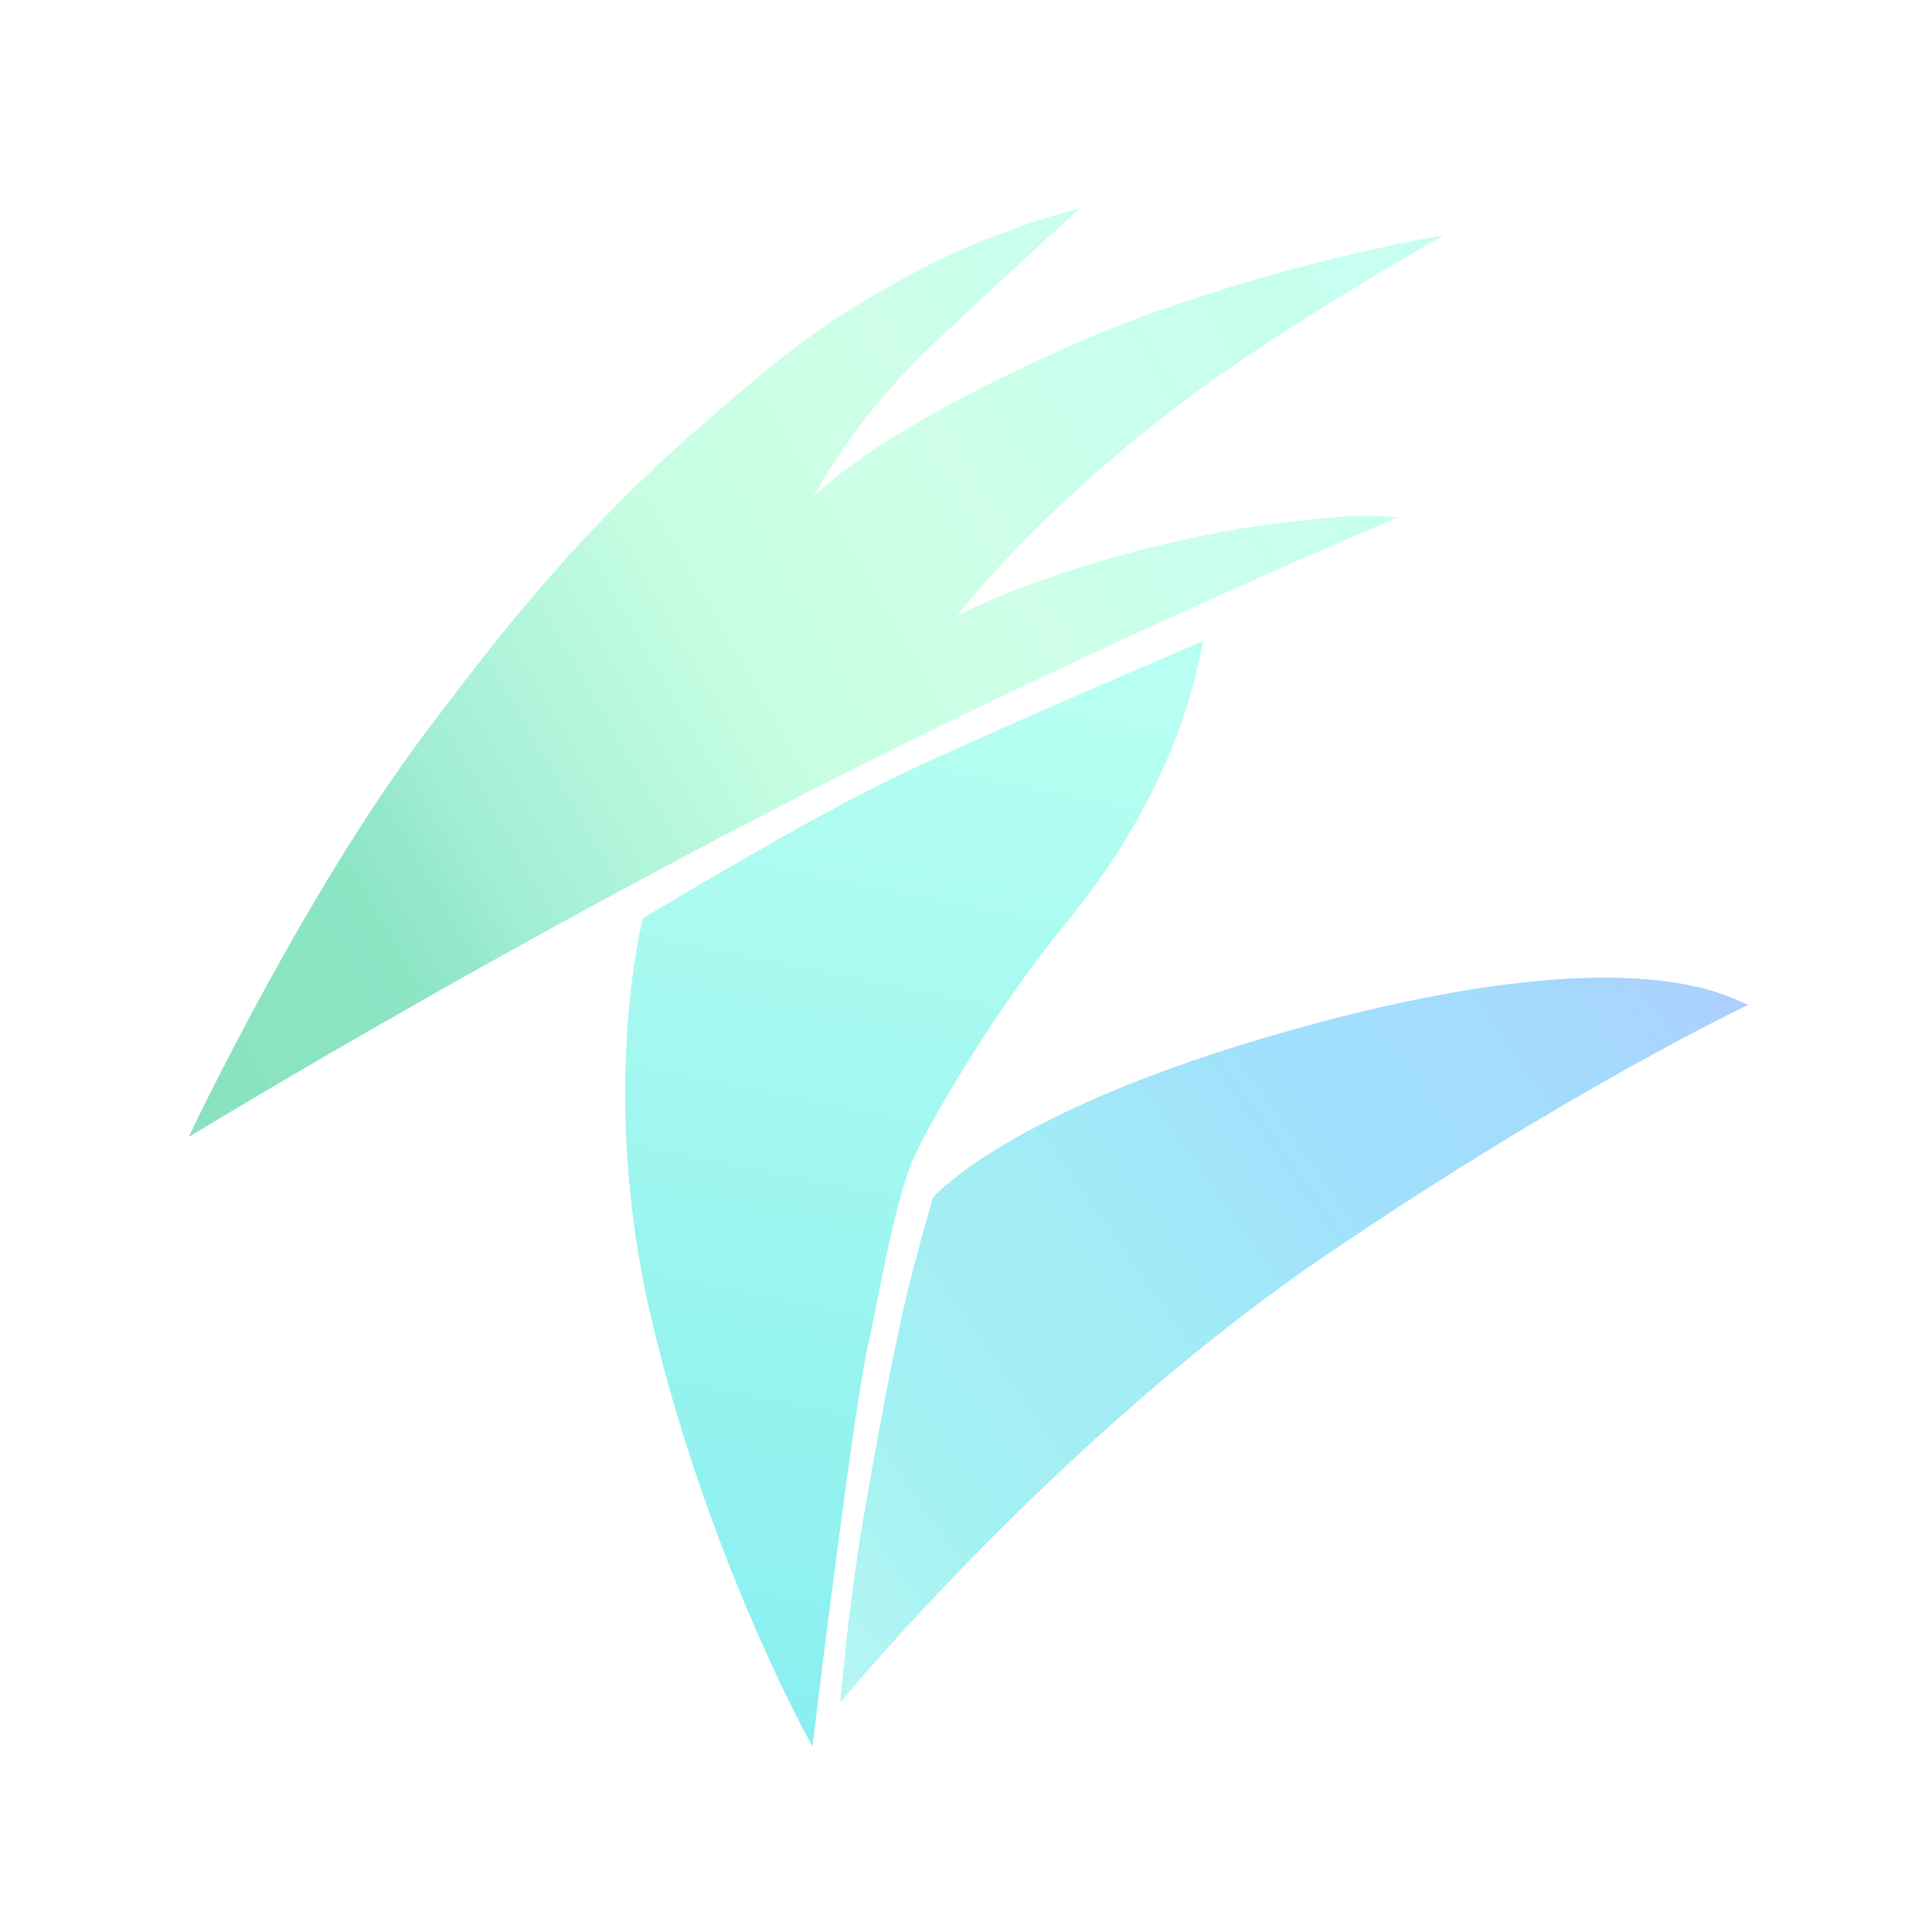
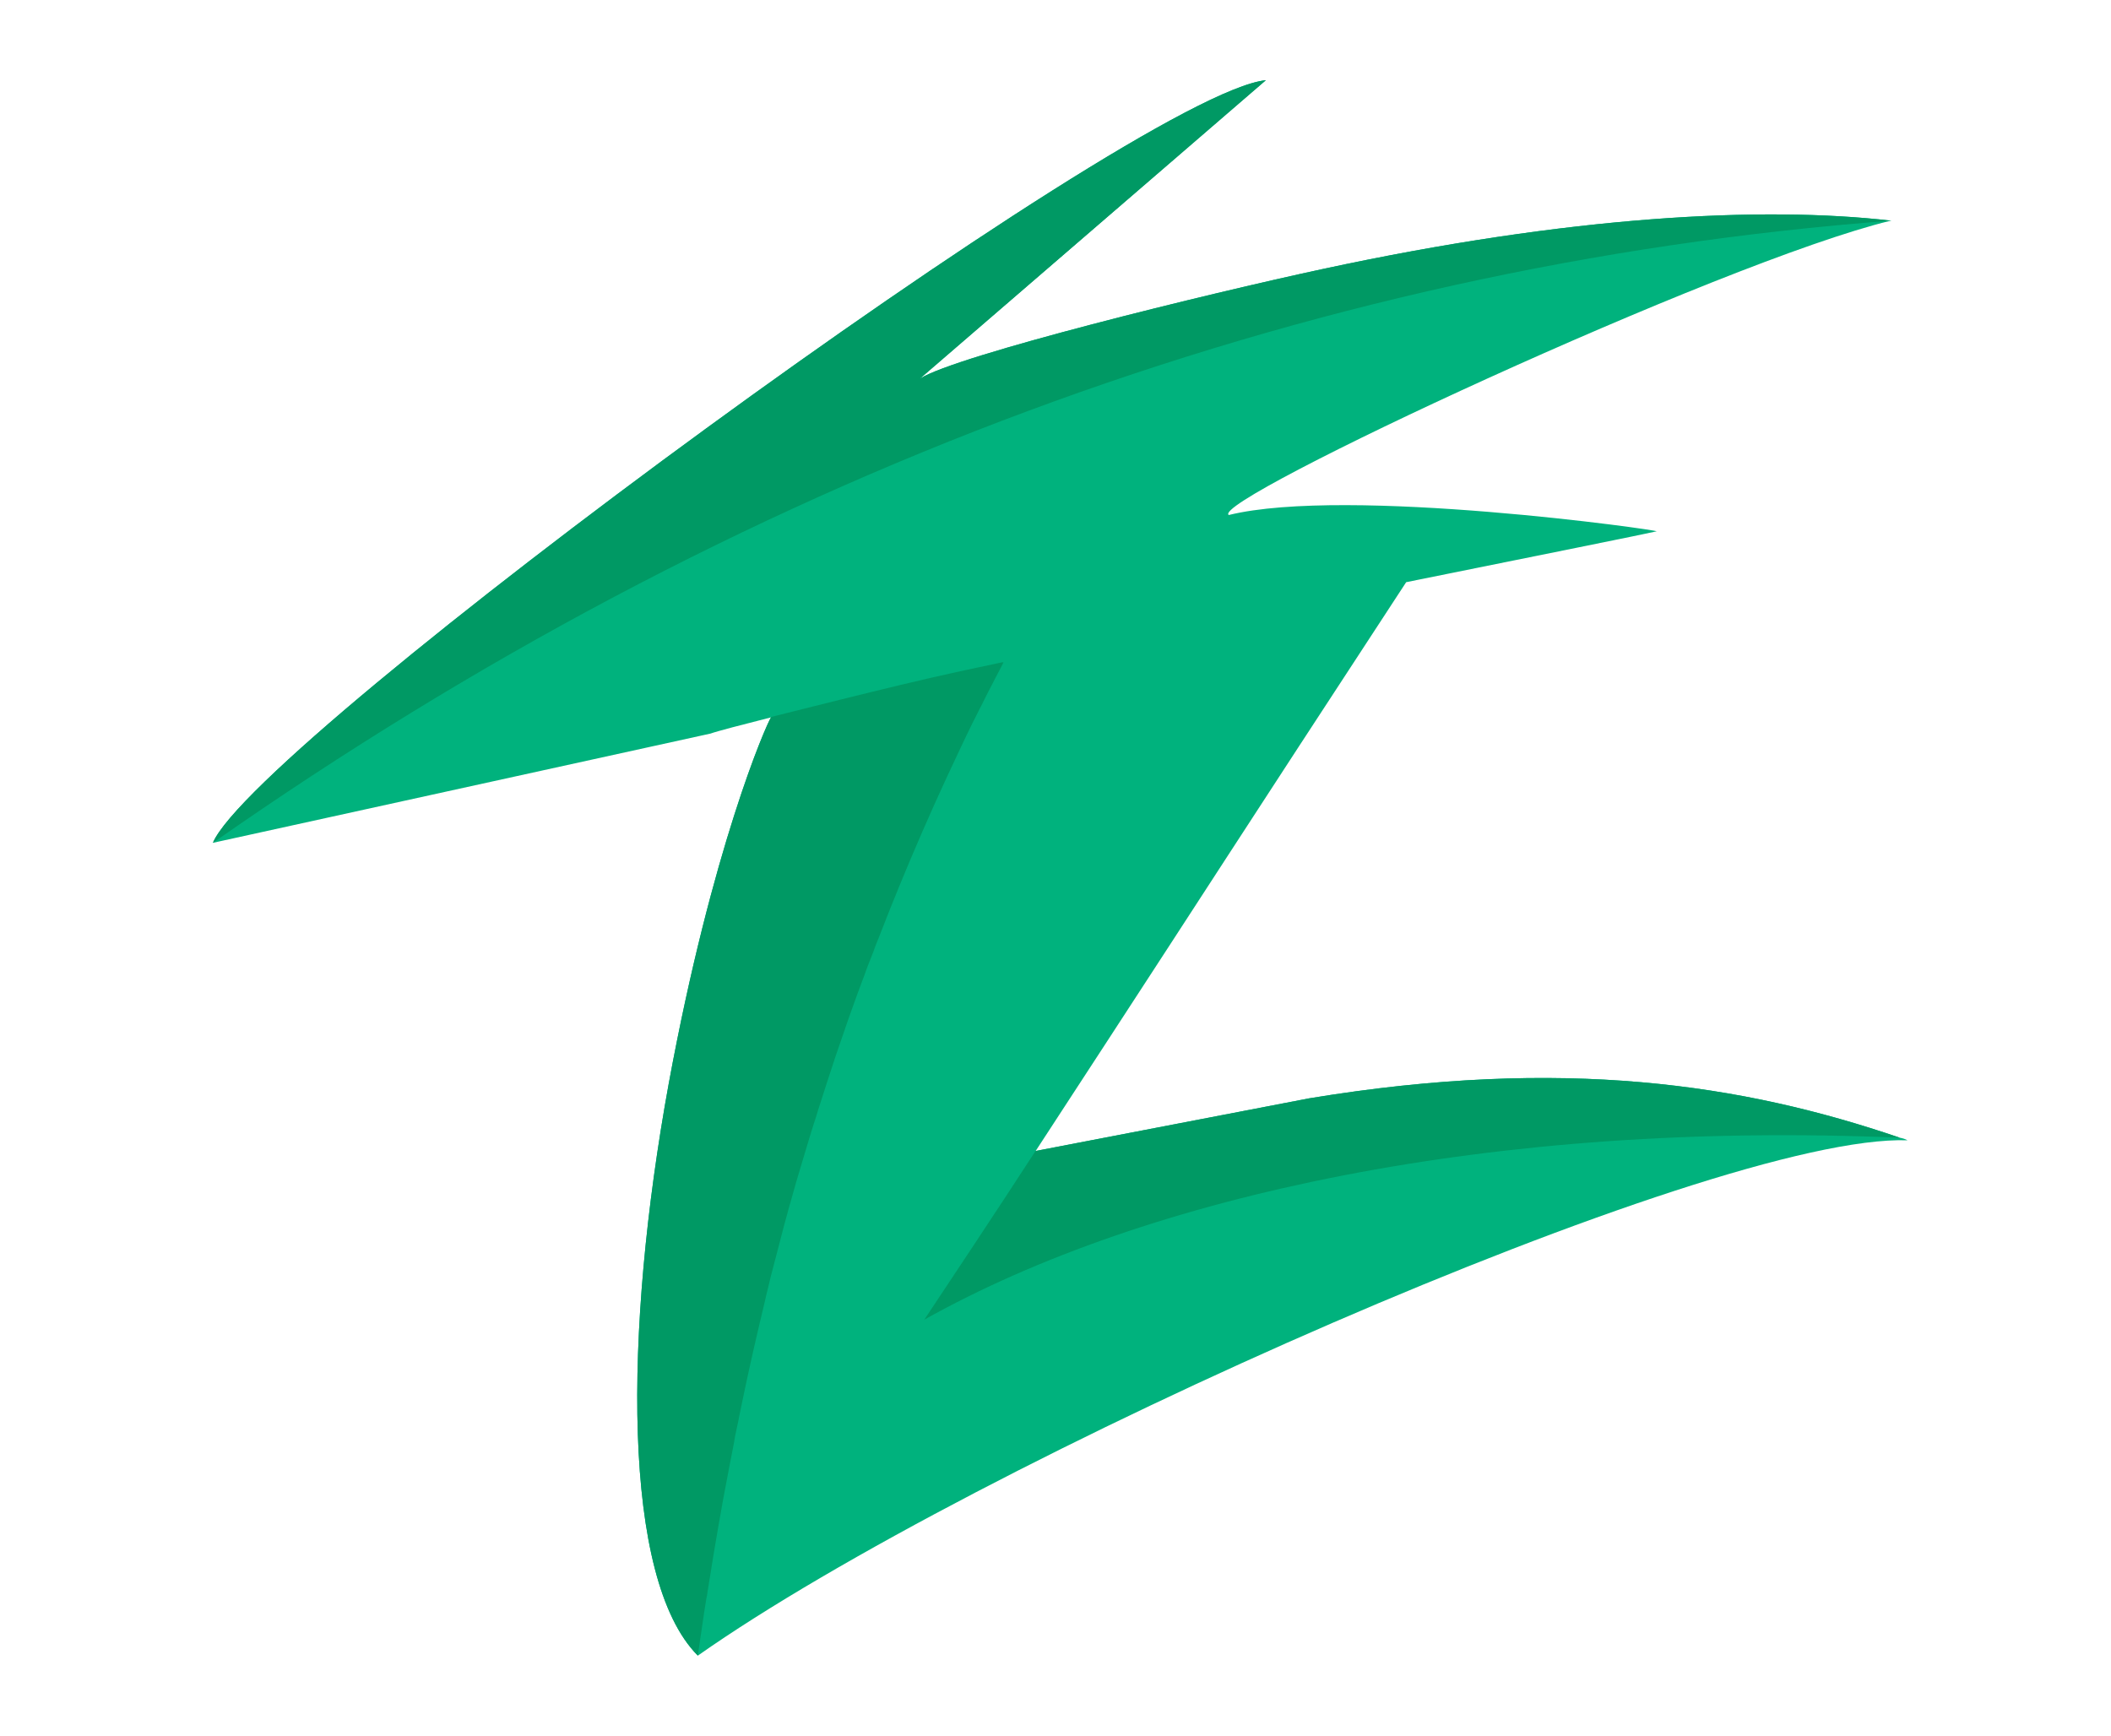
- <svg xmlns="http://www.w3.org/2000/svg" width="100%" height="100%" viewBox="0 0 500 500" version="1.1" xml:space="preserve" style="fill-rule:evenodd;clip-rule:evenodd;stroke-linecap:round;stroke-linejoin:round;stroke-miterlimit:1.5;">
-   <g id="Layer1" opacity="0.5">
-     <g transform="matrix(1,0,0,1,10.048,-0.240793)">
-       <path d="M269.195,54.286C269.195,54.286 246.355,59.698 224.132,72.125C205.009,82.818 197.099,88.002 171.182,110.66C139.051,138.75 119.196,164.548 100.222,189.733C68.175,232.272 38.861,294.415 38.861,294.415C38.861,294.415 110.269,250.706 196.604,206.415C274.627,166.387 351.525,134.179 351.525,134.179C351.525,134.179 344.99,133.289 336.804,134.032C327.135,134.91 314.035,135.903 295.126,140.217C257.166,148.877 237.591,159.731 237.591,159.731C237.591,159.731 255.3,135.628 293.645,106.068C321.336,84.721 363.412,61.269 363.412,61.269C362.685,61.252 331.702,66.364 293.896,79.257C285.461,82.133 276.845,85.413 268.378,89.132C214.674,112.721 200.414,128.999 200.414,128.999C200.414,128.999 210.041,109.185 232.669,88.025C249.536,72.253 269.195,54.286 269.195,54.286Z" style="fill:url(#_Linear1);" />
-       <clipPath id="_clip2">
-         <path d="M269.195,54.286C269.195,54.286 246.355,59.698 224.132,72.125C205.009,82.818 197.099,88.002 171.182,110.66C139.051,138.75 119.196,164.548 100.222,189.733C68.175,232.272 38.861,294.415 38.861,294.415C38.861,294.415 110.269,250.706 196.604,206.415C274.627,166.387 351.525,134.179 351.525,134.179C351.525,134.179 344.99,133.289 336.804,134.032C327.135,134.91 314.035,135.903 295.126,140.217C257.166,148.877 237.591,159.731 237.591,159.731C237.591,159.731 255.3,135.628 293.645,106.068C321.336,84.721 363.412,61.269 363.412,61.269C362.685,61.252 331.702,66.364 293.896,79.257C285.461,82.133 276.845,85.413 268.378,89.132C214.674,112.721 200.414,128.999 200.414,128.999C200.414,128.999 210.041,109.185 232.669,88.025C249.536,72.253 269.195,54.286 269.195,54.286Z" />
-       </clipPath>
-       <g clip-path="url(#_clip2)">
-         <g transform="matrix(0.827065,-0.48155,0.49713,0.853823,-60.8828,188.35)">
-           <rect x="31.107" y="38.248" width="420.261" height="130.789" style="fill:url(#_Linear3);stroke:rgb(75,144,217);stroke-opacity:0;stroke-width:2.14px;" />
-         </g>
-       </g>
-     </g>
-     <g transform="matrix(1,0,0,1,-1.60796,13.4763)">
-       <path d="M313.01,152.442C313.01,152.442 257.392,176.174 234.377,187.111C210.976,198.231 168.025,224.216 168.025,224.216C168.025,224.216 156.369,269.255 170.255,327.965C185.188,391.107 211.888,438.478 211.888,438.478C211.767,438.642 222.549,350.135 226.316,334.202C228.667,324.263 232.333,300.855 237.321,287.856C240.416,279.793 258.493,248.416 277.679,225.102C308.904,187.159 312.024,154.496 313.01,152.442Z" style="fill:url(#_Linear4);" />
-       <clipPath id="_clip5">
-         <path d="M313.01,152.442C313.01,152.442 257.392,176.174 234.377,187.111C210.976,198.231 168.025,224.216 168.025,224.216C168.025,224.216 156.369,269.255 170.255,327.965C185.188,391.107 211.888,438.478 211.888,438.478C211.767,438.642 222.549,350.135 226.316,334.202C228.667,324.263 232.333,300.855 237.321,287.856C240.416,279.793 258.493,248.416 277.679,225.102C308.904,187.159 312.024,154.496 313.01,152.442Z" />
-       </clipPath>
-       <g clip-path="url(#_clip5)">
-         <g transform="matrix(0.180407,-0.831696,1.0761,0.233423,-57.0276,398.597)">
-           <rect x="18.938" y="162.037" width="358.118" height="145.763" style="fill:url(#_Linear6);stroke:rgb(75,144,217);stroke-opacity:0;stroke-width:2.12px;" />
-         </g>
-       </g>
-     </g>
-     <g transform="matrix(1,0.000166932,-0.000166932,1,-1.65587,5.03288)">
-       <path d="M243.232,304.792C243.232,304.792 264.213,280.372 343.786,259.371C431.338,236.264 452.01,255.454 454.277,254.839C454.277,254.839 408.723,276.349 344.886,319.705C275.644,366.732 219.279,435.373 219.279,435.373C219.279,435.373 221.077,412.163 225.154,388.27C227.768,372.948 232.915,343.849 237.172,326.96C240.642,313.195 243.232,304.792 243.232,304.792Z" style="fill:url(#_Linear7);" />
-       <clipPath id="_clip8">
-         <path d="M243.232,304.792C243.232,304.792 264.213,280.372 343.786,259.371C431.338,236.264 452.01,255.454 454.277,254.839C454.277,254.839 408.723,276.349 344.886,319.705C275.644,366.732 219.279,435.373 219.279,435.373C219.279,435.373 221.077,412.163 225.154,388.27C227.768,372.948 232.915,343.849 237.172,326.96C240.642,313.195 243.232,304.792 243.232,304.792Z" />
-       </clipPath>
-       <g clip-path="url(#_clip8)">
-         <g transform="matrix(0.692009,-0.485245,0.561325,0.800508,-40.3805,174.321)">
-           <rect x="73.987" y="273.811" width="368.14" height="134.777" style="fill:url(#_Linear9);stroke:rgb(75,144,217);stroke-opacity:0;stroke-width:2.28px;" />
-         </g>
-       </g>
-     </g>
-   </g>
-   <defs>
-     <linearGradient id="_Linear1" x1="0" y1="0" x2="1" y2="0" gradientUnits="userSpaceOnUse" gradientTransform="matrix(349.335,0,0,246.392,38.8609,171.219)">
-       <stop offset="0" style="stop-color:rgb(15,183,130);stop-opacity:1" />
-       <stop offset="0.06" style="stop-color:rgb(15,183,127);stop-opacity:1" />
-       <stop offset="0.08" style="stop-color:rgb(14,183,119);stop-opacity:1" />
-       <stop offset="0.09" style="stop-color:rgb(12,182,110);stop-opacity:1" />
-       <stop offset="0.16" style="stop-color:rgb(29,194,129);stop-opacity:1" />
-       <stop offset="0.24" style="stop-color:rgb(66,220,171);stop-opacity:1" />
-       <stop offset="0.44" style="stop-color:rgb(144,255,199);stop-opacity:1" />
-       <stop offset="0.61" style="stop-color:rgb(160,255,210);stop-opacity:1" />
-       <stop offset="0.62" style="stop-color:rgb(154,255,212);stop-opacity:1" />
-       <stop offset="0.64" style="stop-color:rgb(150,255,214);stop-opacity:1" />
-       <stop offset="0.7" style="stop-color:rgb(148,255,215);stop-opacity:1" />
-       <stop offset="0.79" style="stop-color:rgb(144,255,223);stop-opacity:1" />
-       <stop offset="1" style="stop-color:rgb(141,255,229);stop-opacity:1" />
-     </linearGradient>
-     <linearGradient id="_Linear3" x1="0" y1="0" x2="1" y2="0" gradientUnits="userSpaceOnUse" gradientTransform="matrix(452.353,0,0,134.201,31.1069,101.936)">
-       <stop offset="0" style="stop-color:rgb(18,199,130);stop-opacity:1" />
-       <stop offset="0.16" style="stop-color:rgb(24,202,135);stop-opacity:1" />
-       <stop offset="0.21" style="stop-color:rgb(43,210,151);stop-opacity:1" />
-       <stop offset="0.24" style="stop-color:rgb(66,220,171);stop-opacity:1" />
-       <stop offset="0.44" style="stop-color:rgb(144,255,199);stop-opacity:1" />
-       <stop offset="0.61" style="stop-color:rgb(160,255,210);stop-opacity:1" />
-       <stop offset="0.62" style="stop-color:rgb(154,255,212);stop-opacity:1" />
-       <stop offset="0.64" style="stop-color:rgb(150,255,214);stop-opacity:1" />
-       <stop offset="0.7" style="stop-color:rgb(148,255,215);stop-opacity:1" />
-       <stop offset="0.79" style="stop-color:rgb(144,255,223);stop-opacity:1" />
-       <stop offset="1" style="stop-color:rgb(141,255,229);stop-opacity:1" />
-     </linearGradient>
-     <linearGradient id="_Linear4" x1="0" y1="0" x2="1" y2="0" gradientUnits="userSpaceOnUse" gradientTransform="matrix(415.416,0,0,394.876,38.8609,245.461)">
-       <stop offset="0" style="stop-color:rgb(72,214,232);stop-opacity:1" />
-       <stop offset="0" style="stop-color:rgb(0,214,232);stop-opacity:1" />
-       <stop offset="0.25" style="stop-color:rgb(9,218,230);stop-opacity:1" />
-       <stop offset="0.34" style="stop-color:rgb(29,226,226);stop-opacity:1" />
-       <stop offset="0.42" style="stop-color:rgb(48,233,223);stop-opacity:1" />
-       <stop offset="0.63" style="stop-color:rgb(111,255,229);stop-opacity:1" />
-       <stop offset="0.8" style="stop-color:rgb(121,255,227);stop-opacity:1" />
-       <stop offset="1" style="stop-color:rgb(144,255,223);stop-opacity:1" />
-     </linearGradient>
-     <linearGradient id="_Linear6" x1="0" y1="0" x2="1" y2="0" gradientUnits="userSpaceOnUse" gradientTransform="matrix(994.687,0,0,201.226,-279.375,209.438)">
-       <stop offset="0" style="stop-color:rgb(72,214,232);stop-opacity:1" />
-       <stop offset="0" style="stop-color:rgb(0,214,232);stop-opacity:1" />
-       <stop offset="0.25" style="stop-color:rgb(9,218,230);stop-opacity:1" />
-       <stop offset="0.34" style="stop-color:rgb(29,226,226);stop-opacity:1" />
-       <stop offset="0.42" style="stop-color:rgb(48,233,223);stop-opacity:1" />
-       <stop offset="0.63" style="stop-color:rgb(111,255,229);stop-opacity:1" />
-       <stop offset="0.8" style="stop-color:rgb(121,255,227);stop-opacity:1" />
-       <stop offset="1" style="stop-color:rgb(144,255,223);stop-opacity:1" />
-     </linearGradient>
-     <linearGradient id="_Linear7" x1="0" y1="0" x2="1" y2="0" gradientUnits="userSpaceOnUse" gradientTransform="matrix(415.416,0,0,394.876,38.8609,245.461)">
-       <stop offset="0" style="stop-color:rgb(141,255,229);stop-opacity:1" />
-       <stop offset="0.25" style="stop-color:rgb(123,244,230);stop-opacity:1" />
-       <stop offset="0.5" style="stop-color:rgb(72,214,232);stop-opacity:1" />
-       <stop offset="0.74" style="stop-color:rgb(67,193,251);stop-opacity:1" />
-       <stop offset="1" style="stop-color:rgb(95,155,255);stop-opacity:1" />
-     </linearGradient>
-     <linearGradient id="_Linear9" x1="0" y1="0" x2="1" y2="0" gradientUnits="userSpaceOnUse" gradientTransform="matrix(650.775,0,0,283.947,-208.649,272.026)">
-       <stop offset="0" style="stop-color:rgb(167,255,229);stop-opacity:1" />
-       <stop offset="0.31" style="stop-color:rgb(150,250,230);stop-opacity:1" />
-       <stop offset="0.43" style="stop-color:rgb(111,239,231);stop-opacity:1" />
-       <stop offset="0.53" style="stop-color:rgb(72,227,232);stop-opacity:1" />
-       <stop offset="0.65" style="stop-color:rgb(71,217,237);stop-opacity:1" />
-       <stop offset="0.78" style="stop-color:rgb(67,193,251);stop-opacity:1" />
-       <stop offset="0.89" style="stop-color:rgb(74,183,252);stop-opacity:1" />
-       <stop offset="1" style="stop-color:rgb(95,155,255);stop-opacity:1" />
-     </linearGradient>
-   </defs>
+ <svg xmlns="http://www.w3.org/2000/svg" width="100%" height="100%" viewBox="0 0 906 745" version="1.1" xml:space="preserve" style="fill-rule:evenodd;clip-rule:evenodd;stroke-linejoin:round;stroke-miterlimit:1.414;">
+   <path d="M299.4,710.5c-32.5,-32.9 -31.8,-138.9 -12.4,-245.4c18.405,-99.997 41.259,-152.793 43.882,-157.198c-12.197,3.078 -23.47,6.031 -25.919,6.944l-213.597,46.9c18.2,-43.6 395.734,-321.628 451.934,-327.328l-148.5,128.1c15.7,-10 123.7,-36.5 173.1,-47.1c105.572,-22.75 188.243,-27.081 243.442,-20.74l0.421,-0.032l-0.224,0.054l0.161,0.018l-0.344,0.027c-72.817,17.685 -292.777,120.312 -283.993,126.301c50.8,-12.5 185.7,6.6 183.6,7c-1.991,0.553 -54.554,11.165 -107.459,21.828l-46.118,70.61l-30.714,47.209c0,0 -42.27,65.158 -80.433,123.61l-1.749,2.692l117.399,-22.592c109.1,-18 186.212,-6.088 253.512,16.912l-0.005,0c1.096,0.2 2.192,0.5 3.287,1.098c-84,-2.8 -400.883,137.987 -519.183,221.187l-0.1,-0.1Z" style="fill:#00b27d;fill-rule:nonzero;" />
+   <path d="M422.15,285.968c1.35,-0.282 2.7,-0.568 4.05,-0.868c1.2,-0.3 2.4,-0.5 3.7,-0.8l0.8,0c-1.1,2.2 -2.3,4.4 -3.4,6.5c-1.1,2.1 -2.1,4.2 -3.2,6.2c-1,2.1 -2.1,4.1 -3.1,6.2c-0.2,0.3 -0.3,0.6 -0.5,0.9c-1,2.1 -2.1,4.2 -3.1,6.2c-2,4.1 -4,8.2 -5.9,12.3c-14.5,30.5 -27.4,61.1 -38.9,91.8c1.4,-3.9 2.9,-7.8 4.4,-11.7c-0.1,0.2 -0.2,0.5 -0.3,0.7c-0.8,1.9 -1.5,3.9 -2.2,5.8c-0.5,1.3 -1,2.6 -1.5,3.9c-0.125,0.325 -0.25,0.656 -0.375,0.991l-0.75,2.018c-0.125,0.335 -0.25,0.666 -0.375,0.991c-0.2,0.6 -0.4,1.1 -0.6,1.7c-0.7,1.8 -1.3,3.5 -2,5.3c-0.2,0.6 -0.4,1.2 -0.7,1.9c-0.7,2 -1.5,4.1 -2.2,6.1c-0.7,2 -1.4,3.9 -2.1,5.9c-1,2.9 -2,5.8 -3,8.7c-0.8,2.3 -1.6,4.7 -2.4,7c-2.5,7.6 -5,15.2 -7.4,22.8c-0.6,2 -1.2,4 -1.9,6c-0.6,1.9 -1.2,3.9 -1.8,5.8c-0.125,0.425 -0.25,0.844 -0.375,1.259l-0.75,2.482c-0.125,0.415 -0.25,0.834 -0.375,1.259c-1,3.2 -1.9,6.5 -2.9,9.7c-1,3.2 -1.9,6.5 -2.8,9.7c-2.5,8.7 -4.8,17.3 -7,26c-0.225,0.825 -0.436,1.636 -0.643,2.443l-0.414,1.614c-0.207,0.807 -0.418,1.618 -0.643,2.443c-0.6,2.2 -1.1,4.3 -1.6,6.5c-0.7,2.8 -1.4,5.6 -2,8.4c-3.1,12.9 -6.1,25.9 -8.8,38.9c-0.6,2.9 -1.2,5.8 -1.8,8.7c-0.1,0.7 -0.3,1.3 -0.4,2c-0.4,1.9 -0.8,3.8 -1.2,5.7c-0.2,0.7 -0.3,1.5 -0.4,2.2c-0.1,0.4 -0.2,0.8 -0.2,1.2c-0.6,2.9 -1.1,5.8 -1.7,8.7c-0.5,2.6 -1,5.2 -1.5,7.9c-0.5,2.6 -1,5.2 -1.5,7.9c-1.4,7.9 -2.8,15.7 -4.1,23.6c-0.9,5.6 -1.8,11.1 -2.7,16.7c-0.1,0.9 -0.3,1.9 -0.5,2.8c-0.2,1.3 -0.4,2.6 -0.6,3.8c-0.1,0.4 -0.1,0.8 -0.2,1.2c-0.3,1.8 -0.5,3.7 -0.8,5.5c-0.3,2.2 -0.7,4.5 -1,6.7c-0.3,2.2 -0.6,4.5 -1,6.7l0,0.3l-0.1,-0.1c-32.5,-32.9 -31.8,-138.9 -12.4,-245.4c18.7,-101.6 41.993,-154.473 43.993,-157.373c0.1,0 55.007,-14.027 78.907,-19.127c0.9,-0.2 1.8,-0.4 2.7,-0.6c0.9,-0.2 1.9,-0.4 2.8,-0.6c1.35,-0.3 2.7,-0.586 4.05,-0.868l2.7,-0.564Zm393.251,202.347c-173.9,-7.5 -322.912,24.488 -418.712,78.088c11.4,-17.2 29.245,-43.897 47.745,-72.397l117.455,-22.603c109.1,-18 186.212,-6.088 253.512,16.912Zm-3.701,-393.597c-252.571,19.129 -495.467,109.704 -720.334,267.028c18.2,-43.6 395.734,-321.628 451.934,-327.328l-148.5,128.1c15.7,-10 123.7,-36.5 173.1,-47.1c105.8,-22.8 188.6,-27.1 243.8,-20.7Z" style="fill:#009964;fill-rule:nonzero;" />
</svg>
